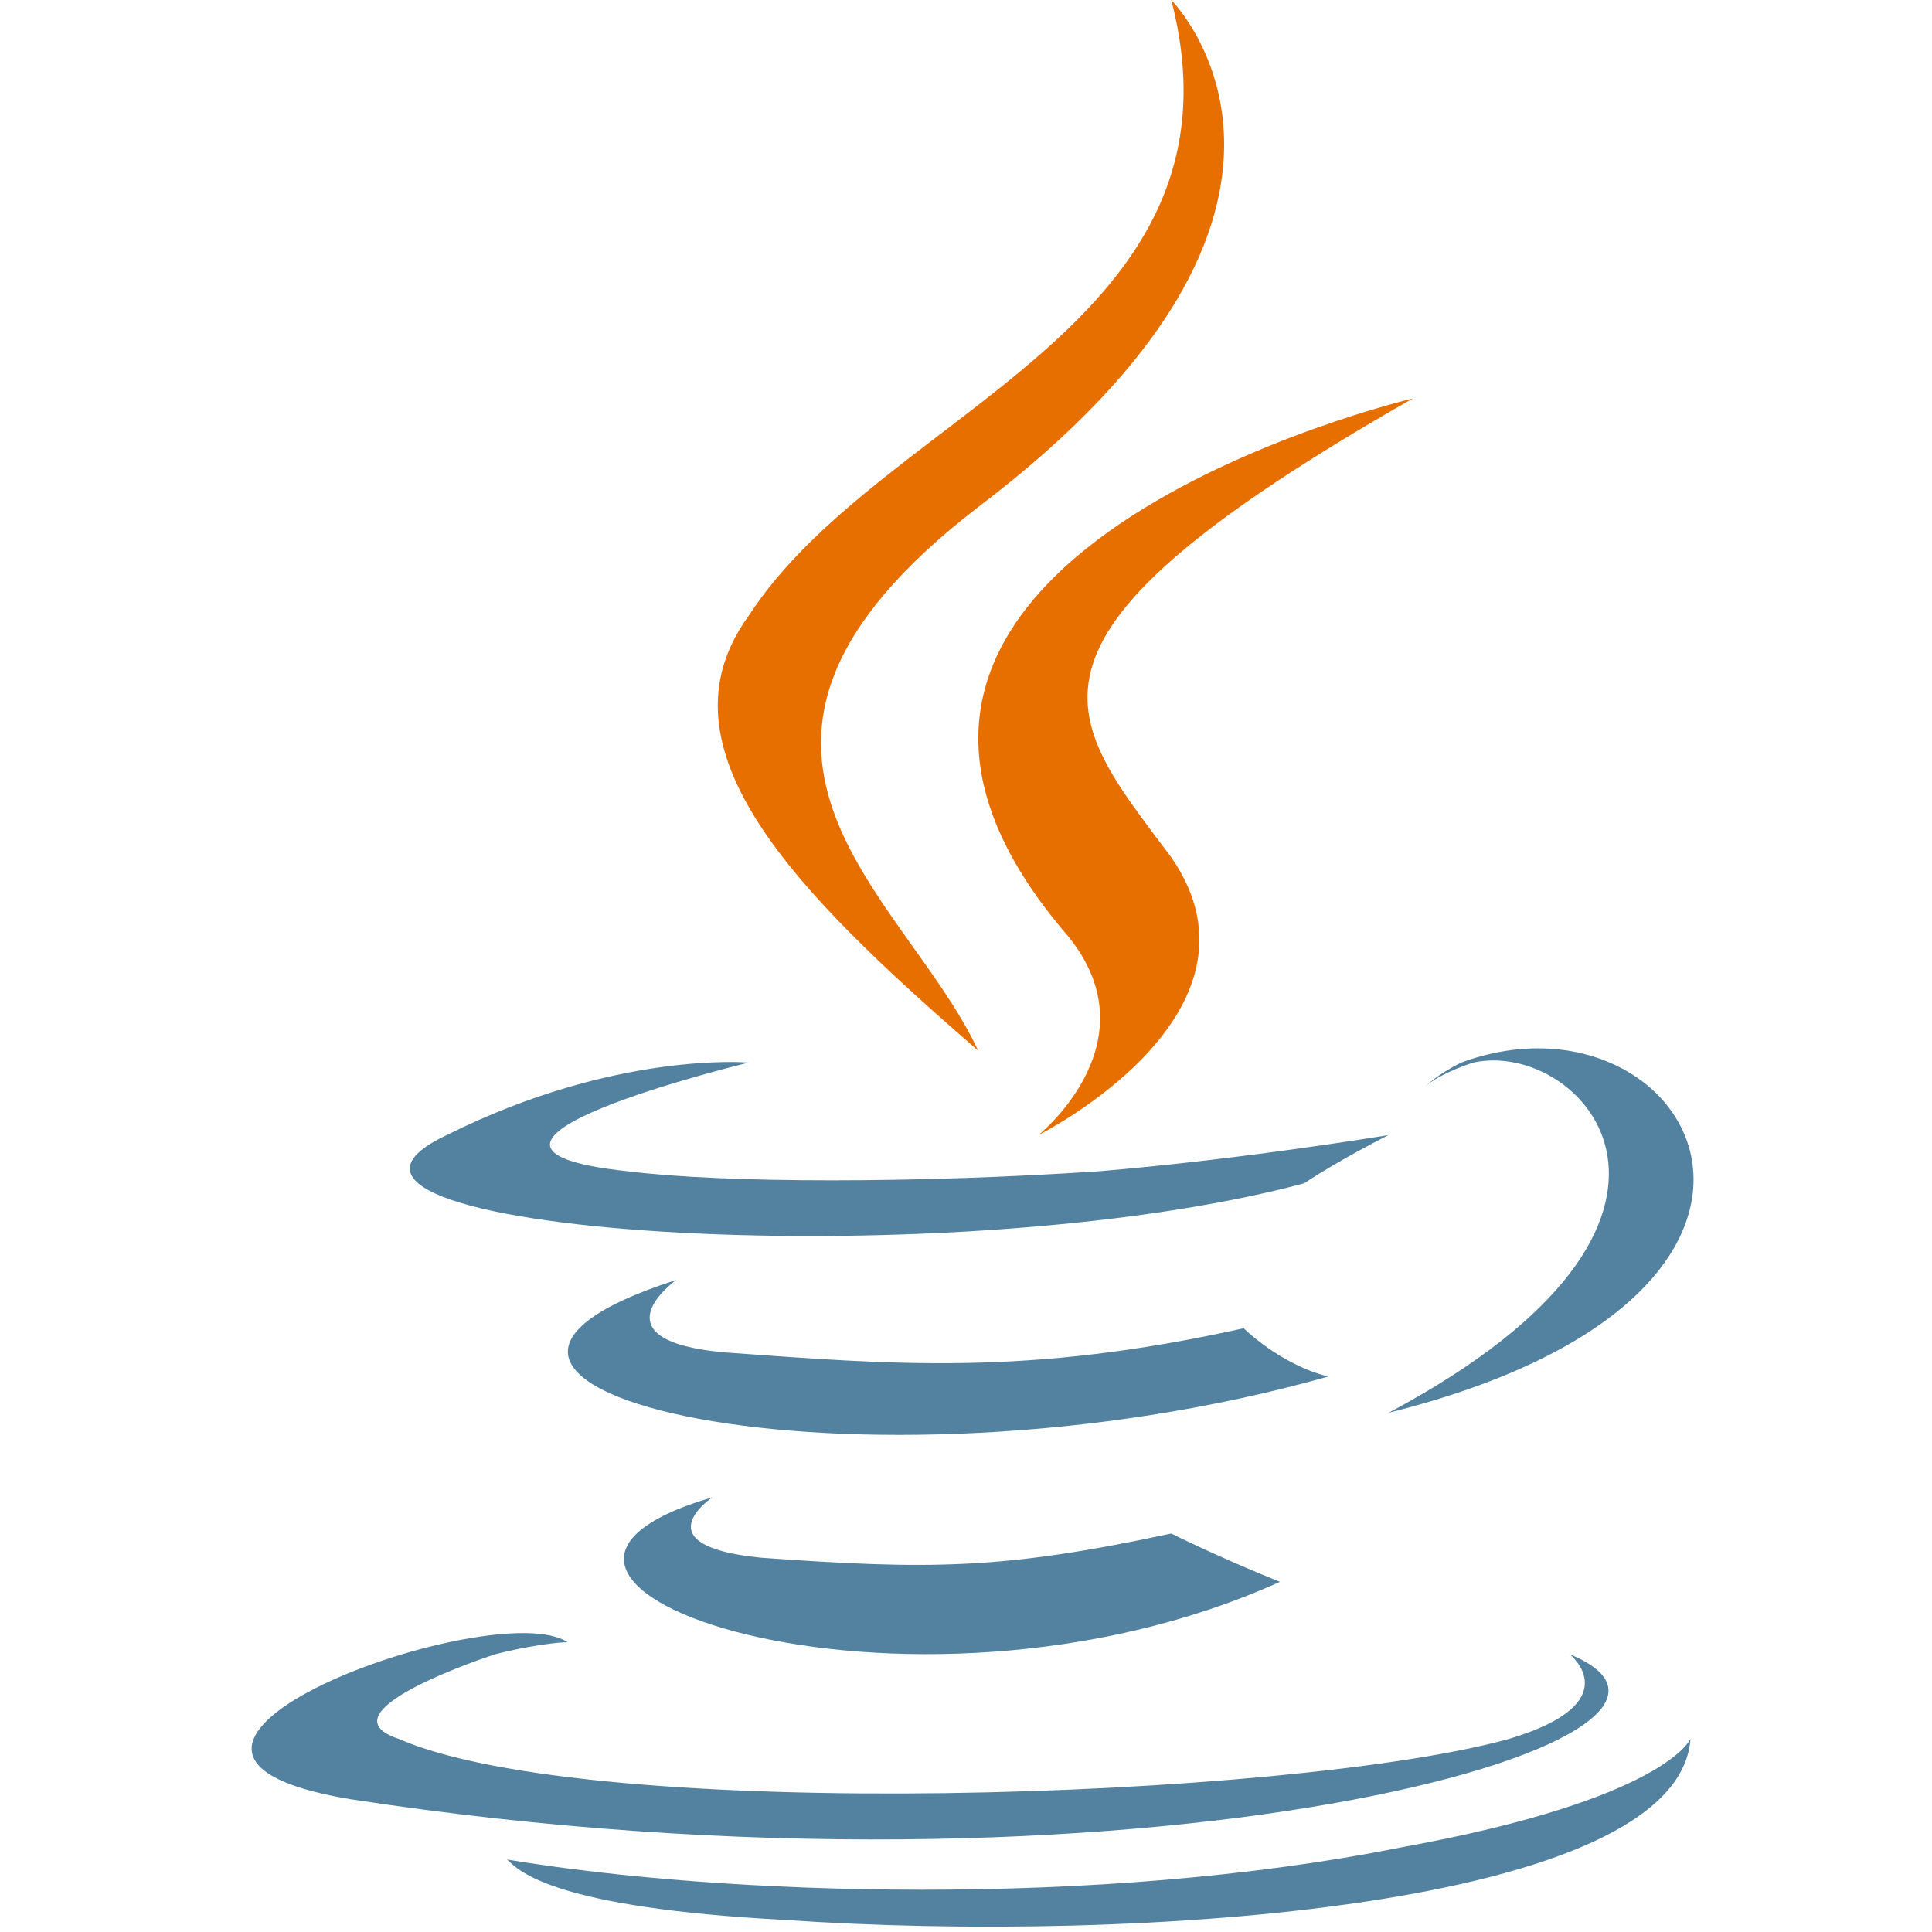
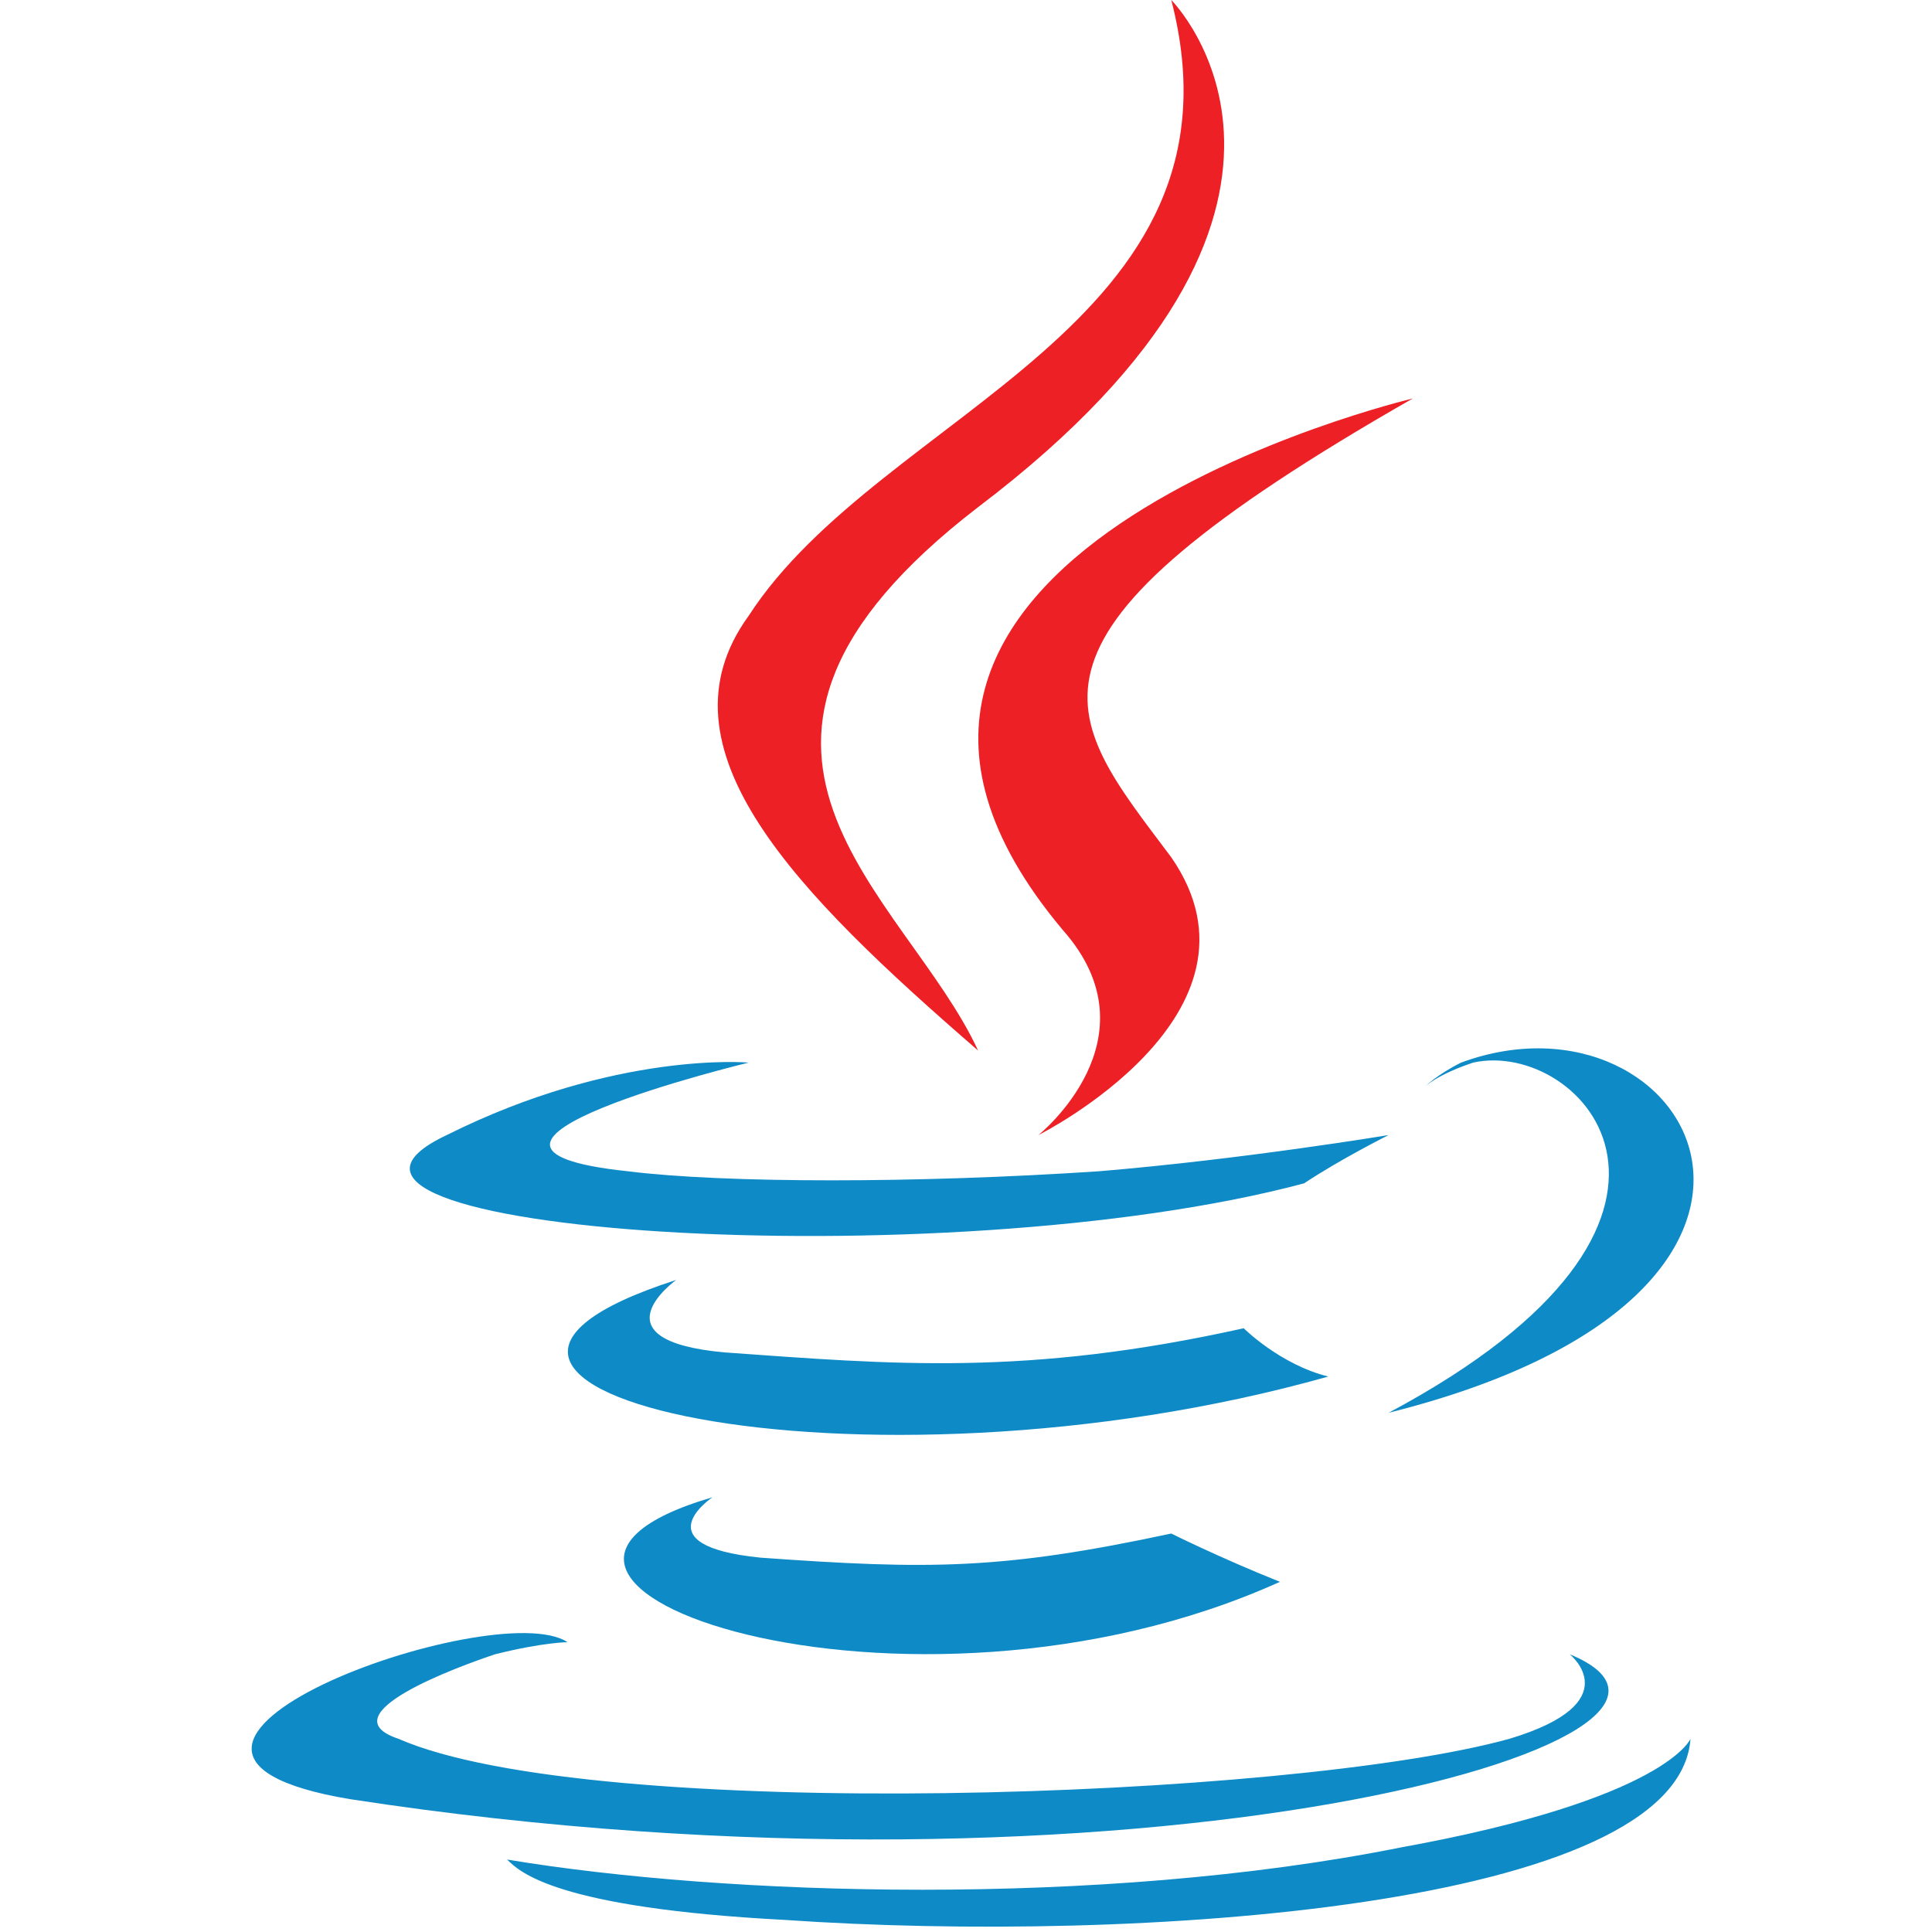
<svg xmlns="http://www.w3.org/2000/svg" width="16" height="16" viewBox="0 0 16 16">
-   <path fill="#5382A1" fill-rule="evenodd" d="M5.9,12.4c0,0-0.6,0.4,0.4,0.5C7.7,13,8.3,13,9.7,12.7c0,0,0.4,0.2,0.9,0.4C7.5,14.5,3.5,13.1,5.9,12.4   M5.6,10.6c0,0-0.7,0.5,0.4,0.6c1.4,0.1,2.5,0.2,4.3-0.2c0,0,0.3,0.3,0.7,0.4C7.1,12.5,2.8,11.5,5.6,10.6" />
-   <path fill="#E76F00" fill-rule="evenodd" d="M8.8,7.7c0.8,0.9-0.2,1.7-0.2,1.7s2-1,1.1-2.3c-0.9-1.2-1.5-1.8,2-3.8C11.7,3.3,6.2,4.6,8.8,7.7" />
-   <path fill="#5382A1" fill-rule="evenodd" d="M13,13.7c0,0,0.5,0.4-0.5,0.7c-1.8,0.5-7.6,0.7-9.2,0c-0.6-0.2,0.5-0.6,0.8-0.7c0.4-0.1,0.6-0.1,0.6-0.1  c-0.6-0.4-4.2,0.9-1.8,1.3C9.4,15.9,14.7,14.4,13,13.7 M6.2,8.8c0,0-2.9,0.7-1,0.9c0.8,0.1,2.4,0.1,3.9,0c1.2-0.1,2.4-0.3,2.4-0.3  s-0.4,0.2-0.7,0.4c-3,0.8-8.8,0.4-7.1-0.4C5.1,8.7,6.2,8.8,6.2,8.8 M11.5,11.7c3-1.6,1.6-3.1,0.7-2.9C11.9,8.9,11.8,9,11.8,9  s0.1-0.1,0.3-0.2C14,8.1,15.5,10.7,11.5,11.7C11.5,11.8,11.5,11.8,11.5,11.7" />
-   <path fill="#E76F00" fill-rule="evenodd" d="M9.7,0c0,0,1.7,1.7-1.6,4.2c-2.6,2-0.6,3.2,0,4.5C6.6,7.4,5.4,6.2,6.2,5.1C7.3,3.4,10.4,2.7,9.7,0" />
-   <path fill="#5382A1" fill-rule="evenodd" d="M6.5,15.9c2.9,0.2,7.4-0.1,7.5-1.5c0,0-0.2,0.5-2.4,0.9c-2.5,0.5-5.6,0.4-7.4,0.1C4.3,15.5,4.6,15.8,6.5,15.9" />
+   <path fill="#0e8ac6" fill-rule="evenodd" d="M5.9,12.4c0,0-0.6,0.4,0.4,0.5C7.7,13,8.3,13,9.7,12.7c0,0,0.4,0.2,0.9,0.4C7.5,14.5,3.5,13.1,5.9,12.4   M5.6,10.6c0,0-0.7,0.5,0.4,0.6c1.4,0.1,2.5,0.2,4.3-0.2c0,0,0.3,0.3,0.7,0.4C7.1,12.5,2.8,11.5,5.6,10.6" />
+   <path fill="#ed2025" fill-rule="evenodd" d="M8.8,7.7c0.8,0.9-0.2,1.7-0.2,1.7s2-1,1.1-2.3c-0.9-1.2-1.5-1.8,2-3.8C11.7,3.3,6.2,4.6,8.8,7.7" />
+   <path fill="#0e8ac6" fill-rule="evenodd" d="M13,13.7c0,0,0.5,0.4-0.5,0.7c-1.8,0.5-7.6,0.7-9.2,0c-0.6-0.2,0.5-0.6,0.8-0.7c0.4-0.1,0.6-0.1,0.6-0.1  c-0.6-0.4-4.2,0.9-1.8,1.3C9.4,15.9,14.7,14.4,13,13.7 M6.2,8.8c0,0-2.9,0.7-1,0.9c0.8,0.1,2.4,0.1,3.9,0c1.2-0.1,2.4-0.3,2.4-0.3  s-0.4,0.2-0.7,0.4c-3,0.8-8.8,0.4-7.1-0.4C5.1,8.7,6.2,8.8,6.2,8.8 M11.5,11.7c3-1.6,1.6-3.1,0.7-2.9C11.9,8.9,11.8,9,11.8,9  s0.1-0.1,0.3-0.2C14,8.1,15.5,10.7,11.5,11.7C11.5,11.8,11.5,11.8,11.5,11.7" />
+   <path fill="#ed2025" fill-rule="evenodd" d="M9.7,0c0,0,1.7,1.7-1.6,4.2c-2.6,2-0.6,3.2,0,4.5C6.6,7.4,5.4,6.2,6.2,5.1C7.3,3.4,10.4,2.7,9.7,0" />
+   <path fill="#0e8ac6" fill-rule="evenodd" d="M6.5,15.9c2.9,0.2,7.4-0.1,7.5-1.5c0,0-0.2,0.5-2.4,0.9c-2.5,0.5-5.6,0.4-7.4,0.1C4.3,15.5,4.6,15.8,6.5,15.9" />
</svg>
